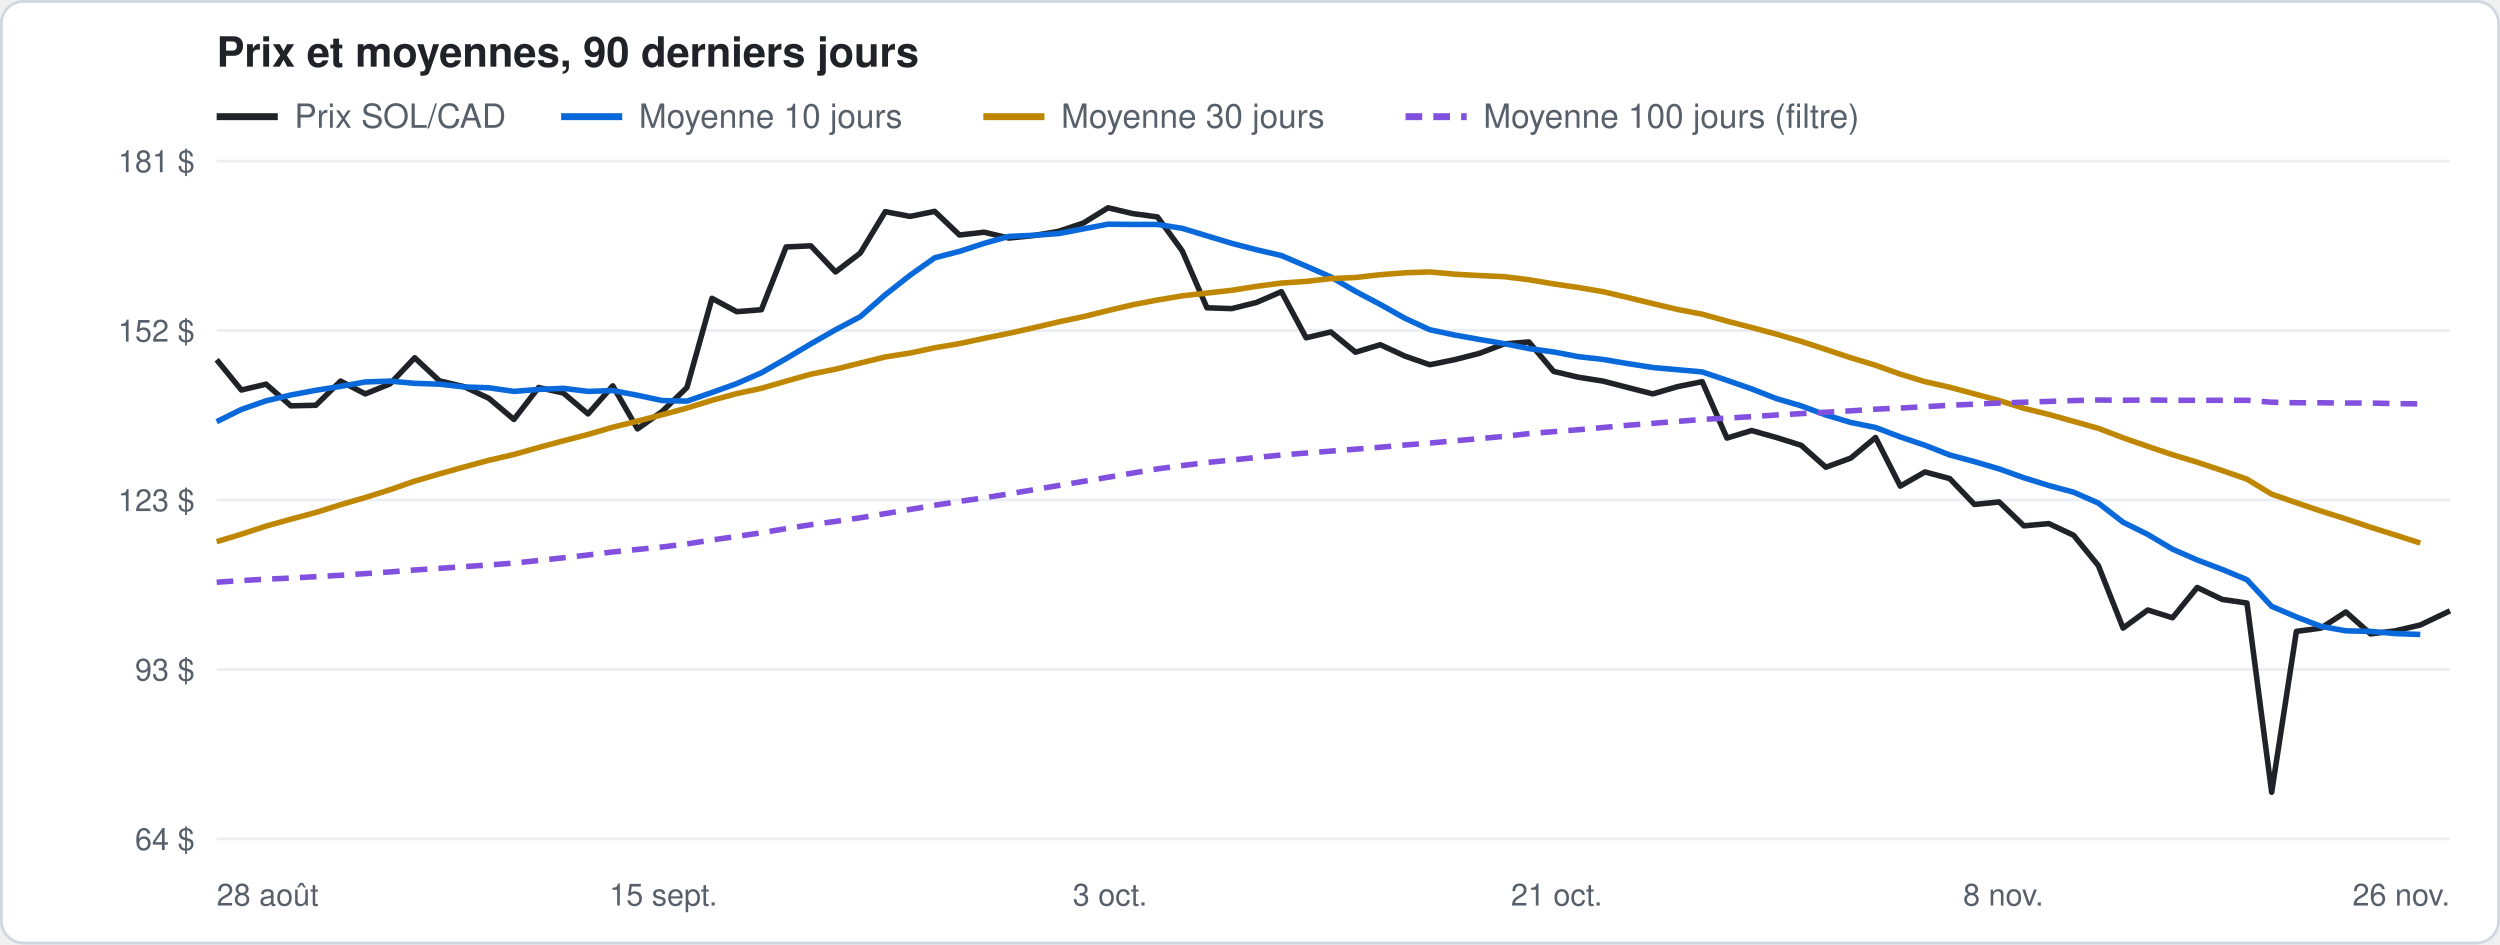
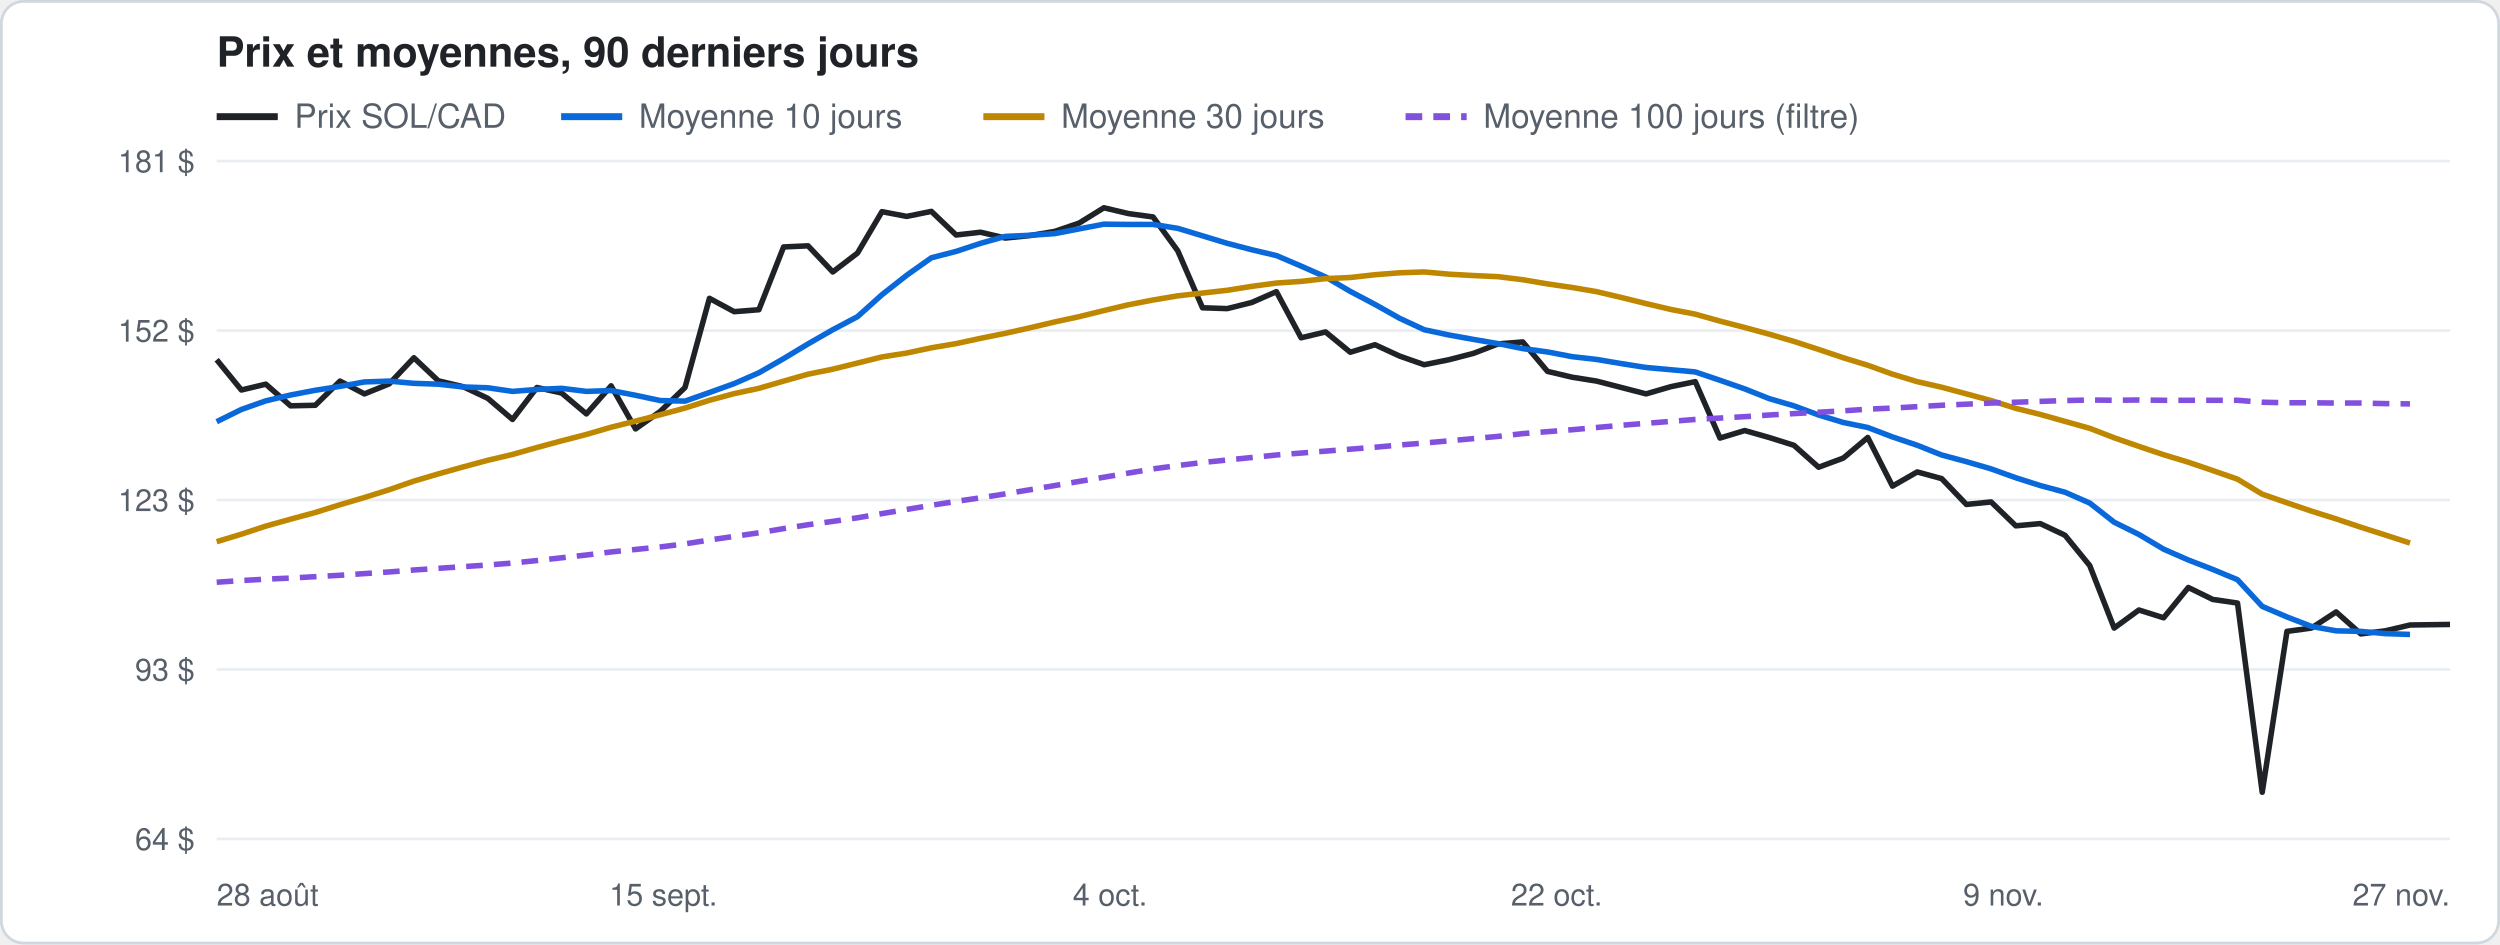
<svg xmlns="http://www.w3.org/2000/svg" width="900" height="340" viewBox="0 0 900 340" font-family="-apple-system, Segoe UI, Helvetica, Arial, sans-serif">
  <rect x="0.5" y="0.5" width="899" height="339" rx="8" fill="#ffffff" stroke="#d0d7de" />
  <text x="78" y="24" font-size="15" font-weight="600" fill="#1f2328">Prix et moyennes, 90 derniers jours</text>
  <line x1="78" y1="42" x2="100" y2="42" stroke="#1f2328" stroke-width="2.5" />
  <text x="106" y="46" font-size="12" fill="#57606a">Prix SOL/CAD</text>
  <line x1="202" y1="42" x2="224" y2="42" stroke="#0969da" stroke-width="2.5" />
  <text x="230" y="46" font-size="12" fill="#57606a">Moyenne 10 jours</text>
  <line x1="354" y1="42" x2="376" y2="42" stroke="#bf8700" stroke-width="2.5" />
  <text x="382" y="46" font-size="12" fill="#57606a">Moyenne 30 jours</text>
  <line x1="506" y1="42" x2="528" y2="42" stroke="#8250df" stroke-width="2.5" stroke-dasharray="6 4" />
  <text x="534" y="46" font-size="12" fill="#57606a">Moyenne 100 jours (filtre)</text>
  <line x1="78" y1="302.0" x2="882" y2="302.0" stroke="#eaeef2" />
  <text x="70" y="306.0" font-size="11" fill="#57606a" text-anchor="end">64 $</text>
  <line x1="78" y1="241.0" x2="882" y2="241.0" stroke="#eaeef2" />
  <text x="70" y="245.0" font-size="11" fill="#57606a" text-anchor="end">93 $</text>
  <line x1="78" y1="180.0" x2="882" y2="180.0" stroke="#eaeef2" />
  <text x="70" y="184.0" font-size="11" fill="#57606a" text-anchor="end">123 $</text>
  <line x1="78" y1="119.0" x2="882" y2="119.0" stroke="#eaeef2" />
  <text x="70" y="123.0" font-size="11" fill="#57606a" text-anchor="end">152 $</text>
  <line x1="78" y1="58.0" x2="882" y2="58.0" stroke="#eaeef2" />
  <text x="70" y="62.0" font-size="11" fill="#57606a" text-anchor="end">181 $</text>
  <text x="78.0" y="326" font-size="11" fill="#57606a" text-anchor="start">28 août</text>
  <text x="238.8" y="326" font-size="11" fill="#57606a" text-anchor="middle">15 sept.</text>
-   <text x="399.6" y="326" font-size="11" fill="#57606a" text-anchor="middle">3 oct.</text>
-   <text x="560.4" y="326" font-size="11" fill="#57606a" text-anchor="middle">21 oct.</text>
-   <text x="721.2" y="326" font-size="11" fill="#57606a" text-anchor="middle">8 nov.</text>
-   <text x="882.0" y="326" font-size="11" fill="#57606a" text-anchor="end">26 nov.</text>
-   <polyline points="78.0,129.5 86.9,140.4 95.8,138.3 104.7,146.1 113.7,145.9 122.6,137.2 131.5,141.8 140.4,138.2 149.3,128.8 158.2,137.1 167.1,139.2 176.0,143.4 185.0,151.0 193.9,139.5 202.8,141.5 211.7,149.0 220.6,138.9 229.5,154.4 238.4,148.1 247.3,139.5 256.3,107.4 265.2,112.2 274.1,111.5 283.0,88.9 291.9,88.5 300.8,97.9 309.7,91.1 318.7,76.2 327.6,77.9 336.5,76.1 345.4,84.6 354.3,83.6 363.2,85.7 372.1,84.8 381.0,83.3 390.0,80.3 398.9,74.8 407.8,76.9 416.7,78.1 425.6,90.3 434.5,110.8 443.4,111.1 452.3,108.9 461.3,105.0 470.2,121.6 479.1,119.5 488.0,126.8 496.9,124.1 505.8,128.2 514.7,131.3 523.6,129.5 532.6,127.2 541.5,123.8 550.4,123.1 559.3,133.7 568.2,135.8 577.1,137.2 586.0,139.5 595.0,141.8 603.9,139.2 612.8,137.4 621.7,157.7 630.6,155.0 639.5,157.5 648.4,160.3 657.3,168.2 666.3,164.9 675.2,157.5 684.1,175.0 693.0,169.9 701.9,172.3 710.8,181.6 719.7,180.7 728.6,189.3 737.6,188.5 746.5,192.7 755.4,203.6 764.3,226.1 773.2,219.6 782.1,222.4 791.0,211.5 800.0,215.8 808.9,217.1 817.8,285.2 826.7,227.3 835.6,226.1 844.5,220.3 853.4,228.2 862.3,227.1 871.3,225.0 882.0,219.9" fill="none" stroke="#1f2328" stroke-width="2" stroke-linejoin="round" />
-   <polyline points="78.0,151.8 86.9,147.4 95.8,144.3 104.7,142.2 113.7,140.5 122.6,139.1 131.5,137.5 140.4,137.2 149.3,138.0 158.2,138.3 167.1,139.3 176.0,139.6 185.0,140.9 193.9,140.2 202.8,139.8 211.7,140.9 220.6,140.6 229.5,142.3 238.4,144.2 247.3,144.4 256.3,141.3 265.2,138.1 274.1,134.2 283.0,129.1 291.9,123.8 300.8,118.7 309.7,114.0 318.7,106.1 327.6,99.1 336.5,92.8 345.4,90.5 354.3,87.6 363.2,85.1 372.1,84.7 381.0,84.1 390.0,82.4 398.9,80.7 407.8,80.8 416.7,80.8 425.6,82.2 434.5,84.9 443.4,87.6 452.3,89.9 461.3,92.0 470.2,95.8 479.1,99.7 488.0,104.9 496.9,109.6 505.8,114.6 514.7,118.7 523.6,120.6 532.6,122.2 541.5,123.7 550.4,125.5 559.3,126.7 568.2,128.4 577.1,129.4 586.0,130.9 595.0,132.3 603.9,133.1 612.8,133.9 621.7,136.9 630.6,140.0 639.5,143.5 648.4,146.1 657.3,149.4 666.3,152.1 675.2,153.9 684.1,157.3 693.0,160.3 701.9,163.8 710.8,166.2 719.7,168.8 728.6,172.0 737.6,174.8 746.5,177.2 755.4,181.1 764.3,188.0 773.2,192.4 782.1,197.7 791.0,201.6 800.0,205.0 808.9,208.7 817.8,218.3 826.7,222.1 835.6,225.5 844.5,227.1 853.4,227.3 862.3,228.1 871.3,228.4" fill="none" stroke="#0969da" stroke-width="2" stroke-linejoin="round" />
-   <polyline points="78.0,195.0 86.9,192.3 95.8,189.4 104.7,186.9 113.7,184.5 122.6,181.7 131.5,179.1 140.4,176.3 149.3,173.2 158.2,170.6 167.1,168.1 176.0,165.7 185.0,163.6 193.9,161.1 202.8,158.7 211.7,156.4 220.6,153.8 229.5,151.6 238.4,149.3 247.3,146.9 256.3,144.1 265.2,141.7 274.1,139.8 283.0,137.2 291.9,134.7 300.8,132.9 309.7,130.7 318.7,128.5 327.6,127.1 336.5,125.2 345.4,123.7 354.3,121.8 363.2,120.0 372.1,118.0 381.0,115.9 390.0,114.0 398.9,111.8 407.8,109.7 416.7,108.0 425.6,106.5 434.5,105.5 443.4,104.5 452.3,103.1 461.3,101.9 470.2,101.3 479.1,100.3 488.0,99.9 496.9,98.9 505.8,98.2 514.7,97.9 523.6,98.7 532.6,99.2 541.5,99.6 550.4,100.7 559.3,102.2 568.2,103.5 577.1,105.0 586.0,107.1 595.0,109.3 603.9,111.4 612.8,113.1 621.7,115.6 630.6,117.9 639.5,120.3 648.4,122.9 657.3,125.8 666.3,128.8 675.2,131.5 684.1,134.7 693.0,137.4 701.9,139.4 710.8,141.8 719.7,144.2 728.6,147.0 737.6,149.2 746.5,151.7 755.4,154.2 764.3,157.6 773.2,160.7 782.1,163.7 791.0,166.4 800.0,169.4 808.9,172.5 817.8,177.9 826.7,181.0 835.6,184.0 844.5,186.8 853.4,189.8 862.3,192.6 871.3,195.5" fill="none" stroke="#bf8700" stroke-width="2" stroke-linejoin="round" />
-   <polyline points="78.0,209.6 86.9,209.0 95.8,208.5 104.7,208.1 113.7,207.6 122.6,207.1 131.5,206.5 140.4,205.9 149.3,205.2 158.2,204.6 167.1,204.0 176.0,203.4 185.0,202.7 193.9,201.8 202.8,200.8 211.7,199.8 220.6,198.7 229.5,197.8 238.4,196.9 247.3,195.8 256.3,194.4 265.2,193.1 274.1,191.8 283.0,190.3 291.9,188.9 300.8,187.7 309.7,186.4 318.7,184.9 327.6,183.4 336.5,181.9 345.4,180.5 354.3,179.2 363.2,177.8 372.1,176.3 381.0,174.8 390.0,173.3 398.9,171.8 407.8,170.3 416.7,168.8 425.6,167.6 434.5,166.5 443.4,165.6 452.3,164.7 461.3,163.8 470.2,163.1 479.1,162.4 488.0,161.7 496.9,161.0 505.8,160.2 514.7,159.5 523.6,158.7 532.6,157.9 541.5,157.1 550.4,156.1 559.3,155.4 568.2,154.7 577.1,153.9 586.0,153.1 595.0,152.4 603.9,151.7 612.8,151.0 621.7,150.5 630.6,150.0 639.5,149.4 648.4,148.9 657.3,148.4 666.3,147.9 675.2,147.3 684.1,146.9 693.0,146.4 701.9,145.9 710.8,145.5 719.7,145.1 728.6,144.8 737.6,144.5 746.5,144.2 755.4,144.0 764.3,144.1 773.2,144.0 782.1,144.1 791.0,144.1 800.0,144.1 808.9,144.1 817.8,144.8 826.7,145.0 835.6,145.0 844.5,145.1 853.4,145.1 862.3,145.3 871.3,145.4" fill="none" stroke="#8250df" stroke-width="2" stroke-linejoin="round" stroke-dasharray="6 4" />
+   <text x="399.6" y="326" font-size="11" fill="#57606a" text-anchor="middle">4 oct.</text>
+   <text x="560.4" y="326" font-size="11" fill="#57606a" text-anchor="middle">22 oct.</text>
+   <text x="721.2" y="326" font-size="11" fill="#57606a" text-anchor="middle">9 nov.</text>
+   <text x="882.0" y="326" font-size="11" fill="#57606a" text-anchor="end">27 nov.</text>
+   <polyline points="78.0,129.5 86.9,140.4 95.7,138.3 104.6,146.1 113.5,145.9 122.4,137.2 131.2,141.8 140.1,138.2 149.0,128.8 157.8,137.1 166.7,139.2 175.6,143.4 184.5,151.0 193.3,139.5 202.2,141.5 211.1,149.0 220.0,138.9 228.8,154.4 237.7,148.1 246.6,139.5 255.4,107.4 264.3,112.2 273.2,111.5 282.1,88.9 290.9,88.5 299.8,97.9 308.7,91.1 317.5,76.2 326.4,77.9 335.3,76.1 344.2,84.6 353.0,83.6 361.9,85.7 370.8,84.8 379.7,83.3 388.5,80.3 397.4,74.8 406.3,76.9 415.1,78.1 424.0,90.3 432.9,110.8 441.8,111.1 450.6,108.9 459.5,105.0 468.4,121.6 477.2,119.5 486.1,126.8 495.0,124.1 503.9,128.2 512.7,131.3 521.6,129.5 530.5,127.2 539.3,123.8 548.2,123.1 557.1,133.7 566.0,135.8 574.8,137.2 583.7,139.5 592.6,141.8 601.5,139.2 610.3,137.4 619.2,157.7 628.1,155.0 636.9,157.5 645.8,160.3 654.7,168.2 663.6,164.9 672.4,157.5 681.3,175.0 690.2,169.9 699.0,172.3 707.9,181.6 716.8,180.7 725.7,189.3 734.5,188.5 743.4,192.7 752.3,203.6 761.1,226.1 770.0,219.6 778.9,222.4 787.8,211.5 796.6,215.8 805.5,217.1 814.4,285.2 823.3,227.3 832.1,226.1 841.0,220.3 849.9,228.2 858.7,227.1 867.6,225.0 882.0,224.8" fill="none" stroke="#1f2328" stroke-width="2" stroke-linejoin="round" />
+   <polyline points="78.0,151.8 86.9,147.4 95.7,144.3 104.6,142.2 113.5,140.5 122.4,139.1 131.2,137.5 140.1,137.2 149.0,138.0 157.8,138.3 166.7,139.3 175.6,139.6 184.5,140.9 193.3,140.2 202.2,139.8 211.1,140.9 220.0,140.6 228.8,142.3 237.7,144.2 246.6,144.4 255.4,141.3 264.3,138.1 273.2,134.2 282.1,129.1 290.9,123.8 299.8,118.7 308.7,114.0 317.5,106.1 326.4,99.1 335.3,92.8 344.2,90.5 353.0,87.6 361.9,85.1 370.8,84.7 379.7,84.1 388.5,82.4 397.4,80.7 406.3,80.8 415.1,80.8 424.0,82.2 432.9,84.9 441.8,87.6 450.6,89.9 459.5,92.0 468.4,95.8 477.2,99.7 486.1,104.9 495.0,109.6 503.9,114.6 512.7,118.7 521.6,120.6 530.5,122.2 539.3,123.7 548.2,125.5 557.1,126.7 566.0,128.4 574.8,129.4 583.7,130.9 592.6,132.3 601.5,133.1 610.3,133.9 619.2,136.9 628.1,140.0 636.9,143.5 645.8,146.1 654.7,149.4 663.6,152.1 672.4,153.9 681.3,157.3 690.2,160.3 699.0,163.8 707.9,166.2 716.8,168.8 725.7,172.0 734.5,174.8 743.4,177.2 752.3,181.1 761.1,188.0 770.0,192.4 778.9,197.7 787.8,201.6 796.6,205.0 805.5,208.7 814.4,218.3 823.3,222.1 832.1,225.5 841.0,227.1 849.9,227.3 858.7,228.1 867.6,228.4" fill="none" stroke="#0969da" stroke-width="2" stroke-linejoin="round" />
+   <polyline points="78.0,195.0 86.9,192.3 95.7,189.4 104.6,186.9 113.5,184.5 122.4,181.7 131.2,179.1 140.1,176.3 149.0,173.2 157.8,170.6 166.7,168.1 175.6,165.7 184.5,163.6 193.3,161.1 202.2,158.7 211.1,156.4 220.0,153.8 228.8,151.6 237.7,149.3 246.6,146.9 255.4,144.1 264.3,141.7 273.2,139.8 282.1,137.2 290.9,134.7 299.8,132.9 308.7,130.7 317.5,128.5 326.4,127.1 335.3,125.2 344.2,123.7 353.0,121.8 361.9,120.0 370.8,118.0 379.7,115.9 388.5,114.0 397.4,111.8 406.3,109.7 415.1,108.0 424.0,106.5 432.9,105.5 441.8,104.5 450.6,103.1 459.5,101.9 468.4,101.3 477.2,100.3 486.1,99.9 495.0,98.9 503.9,98.2 512.7,97.9 521.6,98.7 530.5,99.2 539.3,99.6 548.2,100.7 557.1,102.2 566.0,103.5 574.8,105.0 583.7,107.1 592.6,109.3 601.5,111.4 610.3,113.1 619.2,115.6 628.1,117.9 636.9,120.3 645.8,122.9 654.7,125.8 663.6,128.8 672.4,131.5 681.3,134.7 690.2,137.4 699.0,139.4 707.9,141.8 716.8,144.2 725.7,147.0 734.5,149.2 743.4,151.7 752.3,154.2 761.1,157.6 770.0,160.7 778.9,163.7 787.8,166.4 796.6,169.4 805.5,172.5 814.4,177.9 823.3,181.0 832.1,184.0 841.0,186.8 849.9,189.8 858.7,192.6 867.6,195.5" fill="none" stroke="#bf8700" stroke-width="2" stroke-linejoin="round" />
+   <polyline points="78.0,209.6 86.9,209.0 95.7,208.5 104.6,208.1 113.5,207.6 122.4,207.1 131.2,206.5 140.1,205.9 149.0,205.2 157.8,204.6 166.7,204.0 175.6,203.4 184.5,202.7 193.3,201.8 202.2,200.8 211.1,199.8 220.0,198.7 228.8,197.8 237.7,196.9 246.6,195.8 255.4,194.4 264.3,193.1 273.2,191.8 282.1,190.3 290.9,188.9 299.8,187.7 308.7,186.4 317.5,184.9 326.4,183.4 335.3,181.9 344.2,180.5 353.0,179.2 361.9,177.8 370.8,176.3 379.7,174.8 388.5,173.3 397.4,171.8 406.3,170.3 415.1,168.8 424.0,167.6 432.9,166.5 441.8,165.6 450.6,164.7 459.5,163.8 468.4,163.1 477.2,162.4 486.1,161.7 495.0,161.0 503.9,160.2 512.7,159.5 521.6,158.7 530.5,157.9 539.3,157.1 548.2,156.1 557.1,155.4 566.0,154.7 574.8,153.9 583.7,153.1 592.6,152.4 601.5,151.7 610.3,151.0 619.2,150.5 628.1,150.0 636.9,149.4 645.8,148.9 654.7,148.4 663.6,147.9 672.4,147.3 681.3,146.9 690.2,146.4 699.0,145.9 707.9,145.5 716.8,145.1 725.7,144.8 734.5,144.5 743.4,144.2 752.3,144.0 761.1,144.1 770.0,144.0 778.9,144.1 787.8,144.1 796.6,144.1 805.5,144.1 814.4,144.8 823.3,145.0 832.1,145.0 841.0,145.1 849.9,145.1 858.7,145.3 867.6,145.4" fill="none" stroke="#8250df" stroke-width="2" stroke-linejoin="round" stroke-dasharray="6 4" />
</svg>
